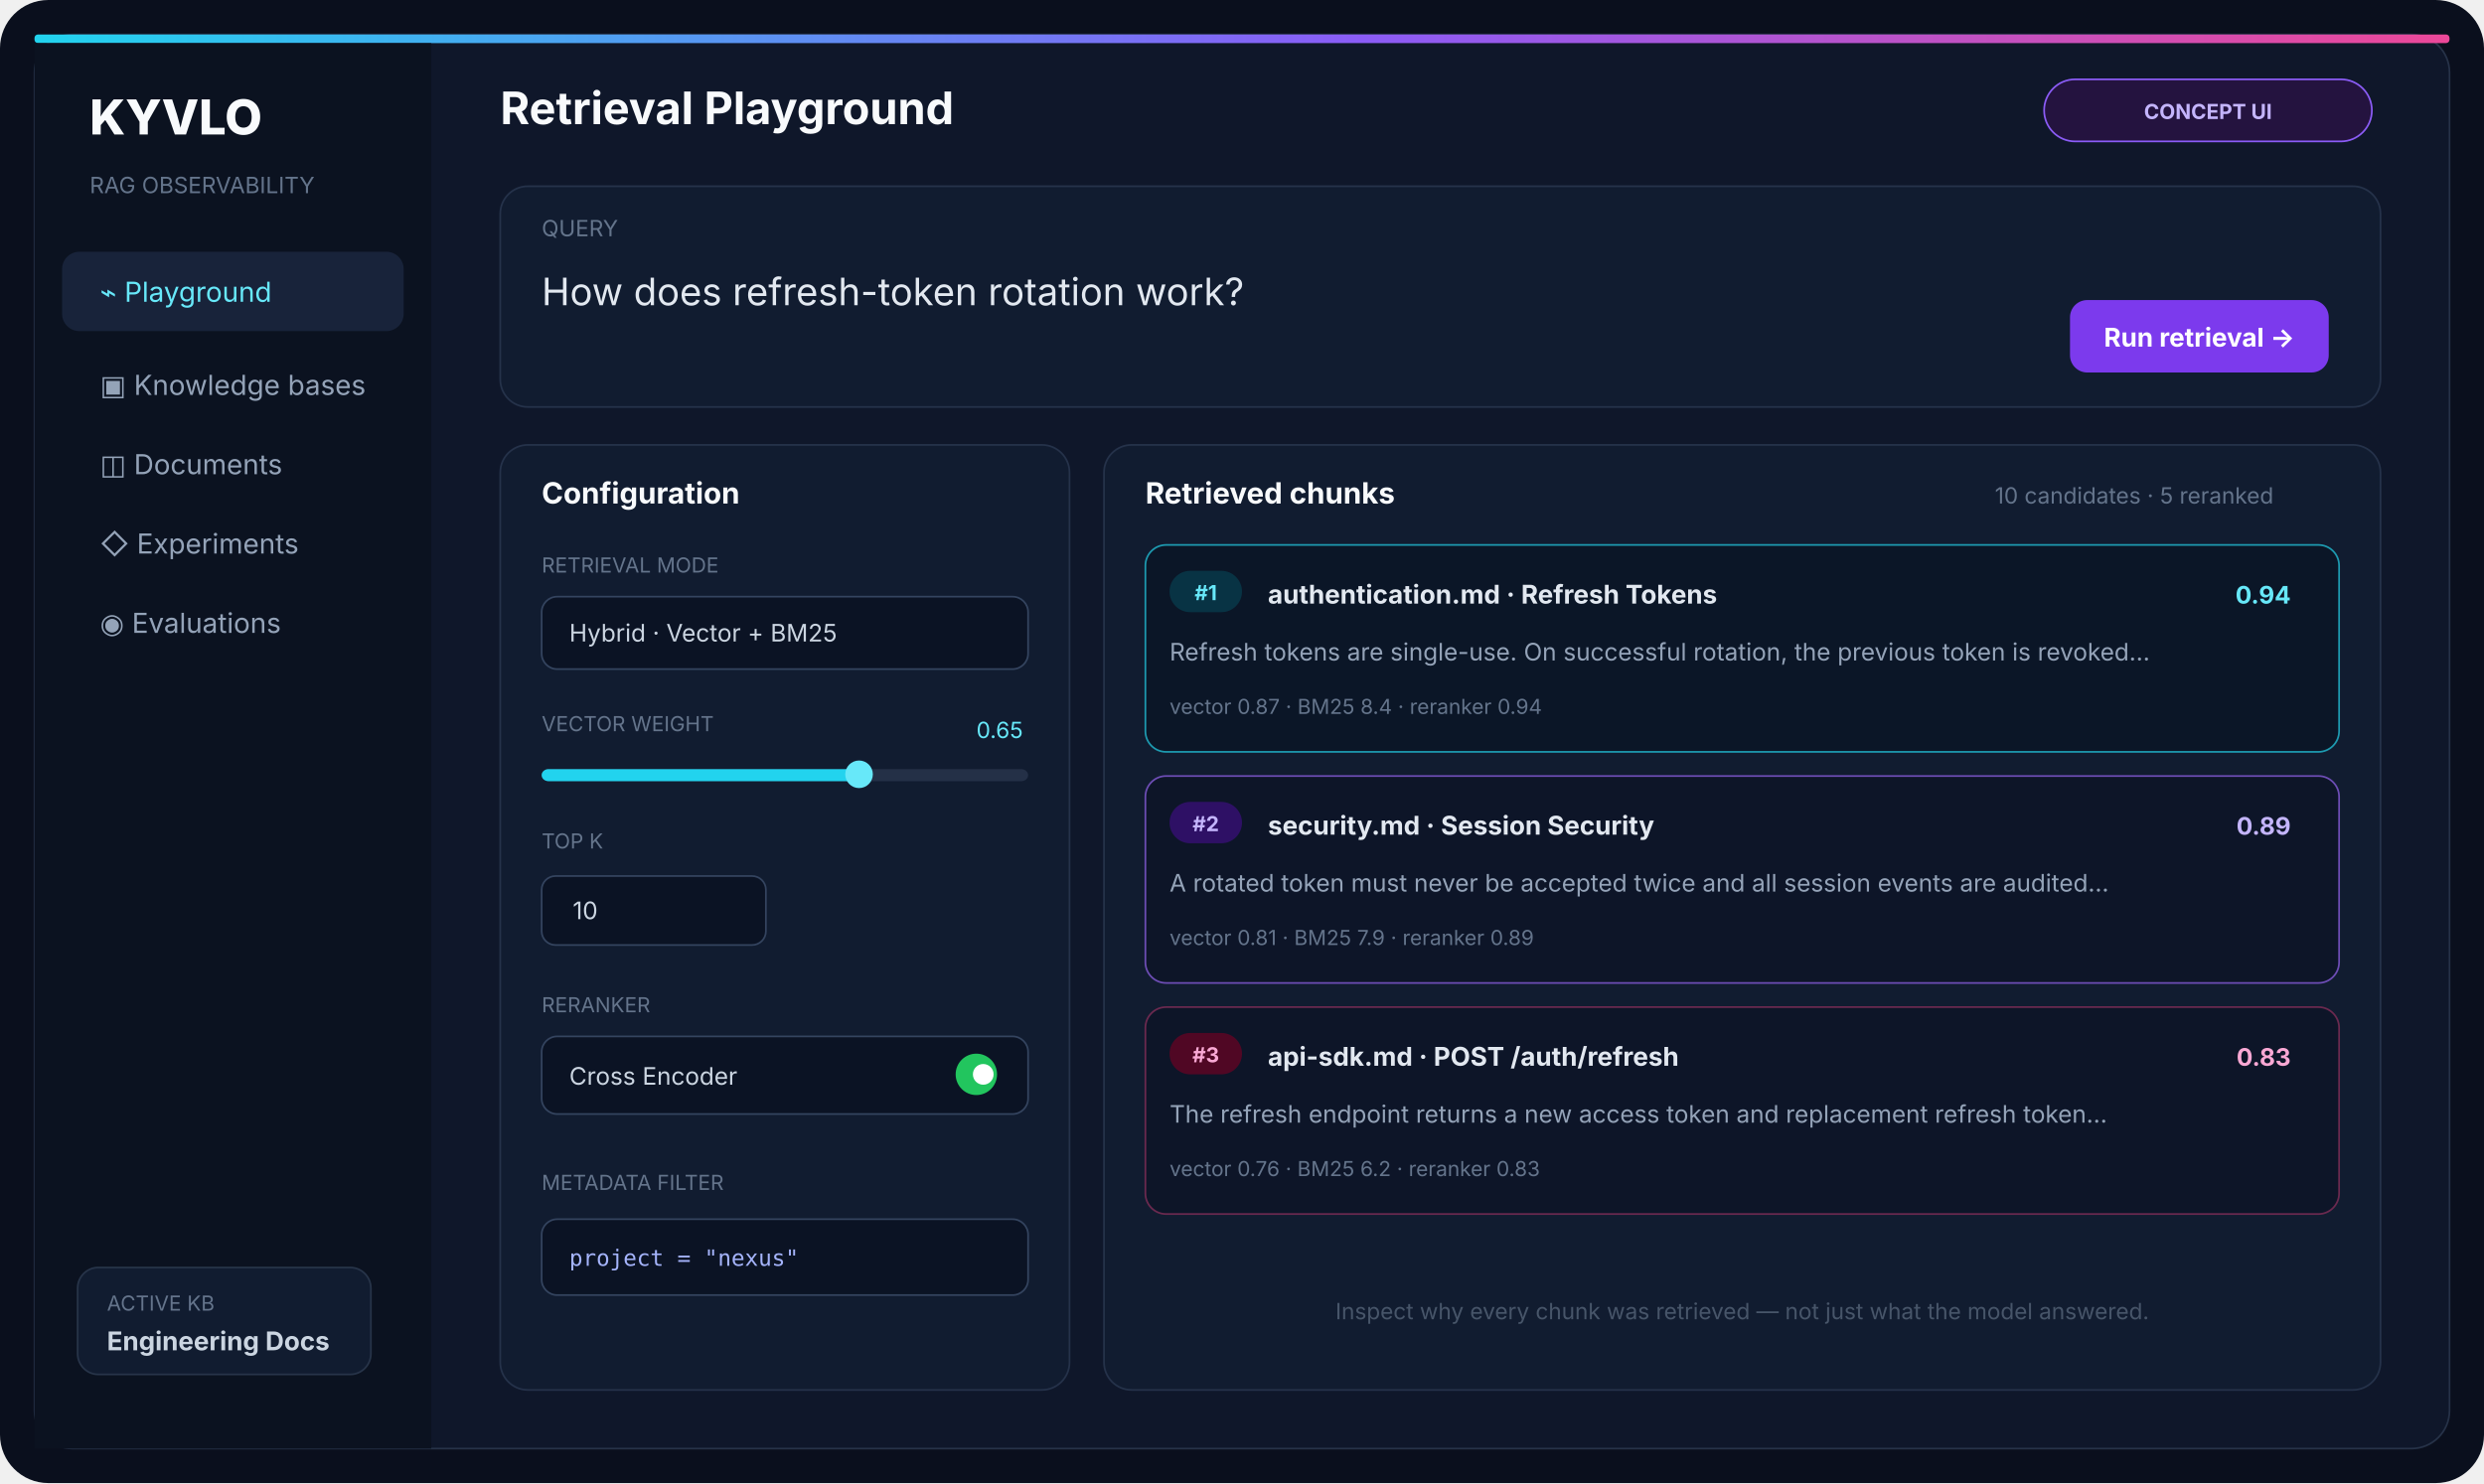
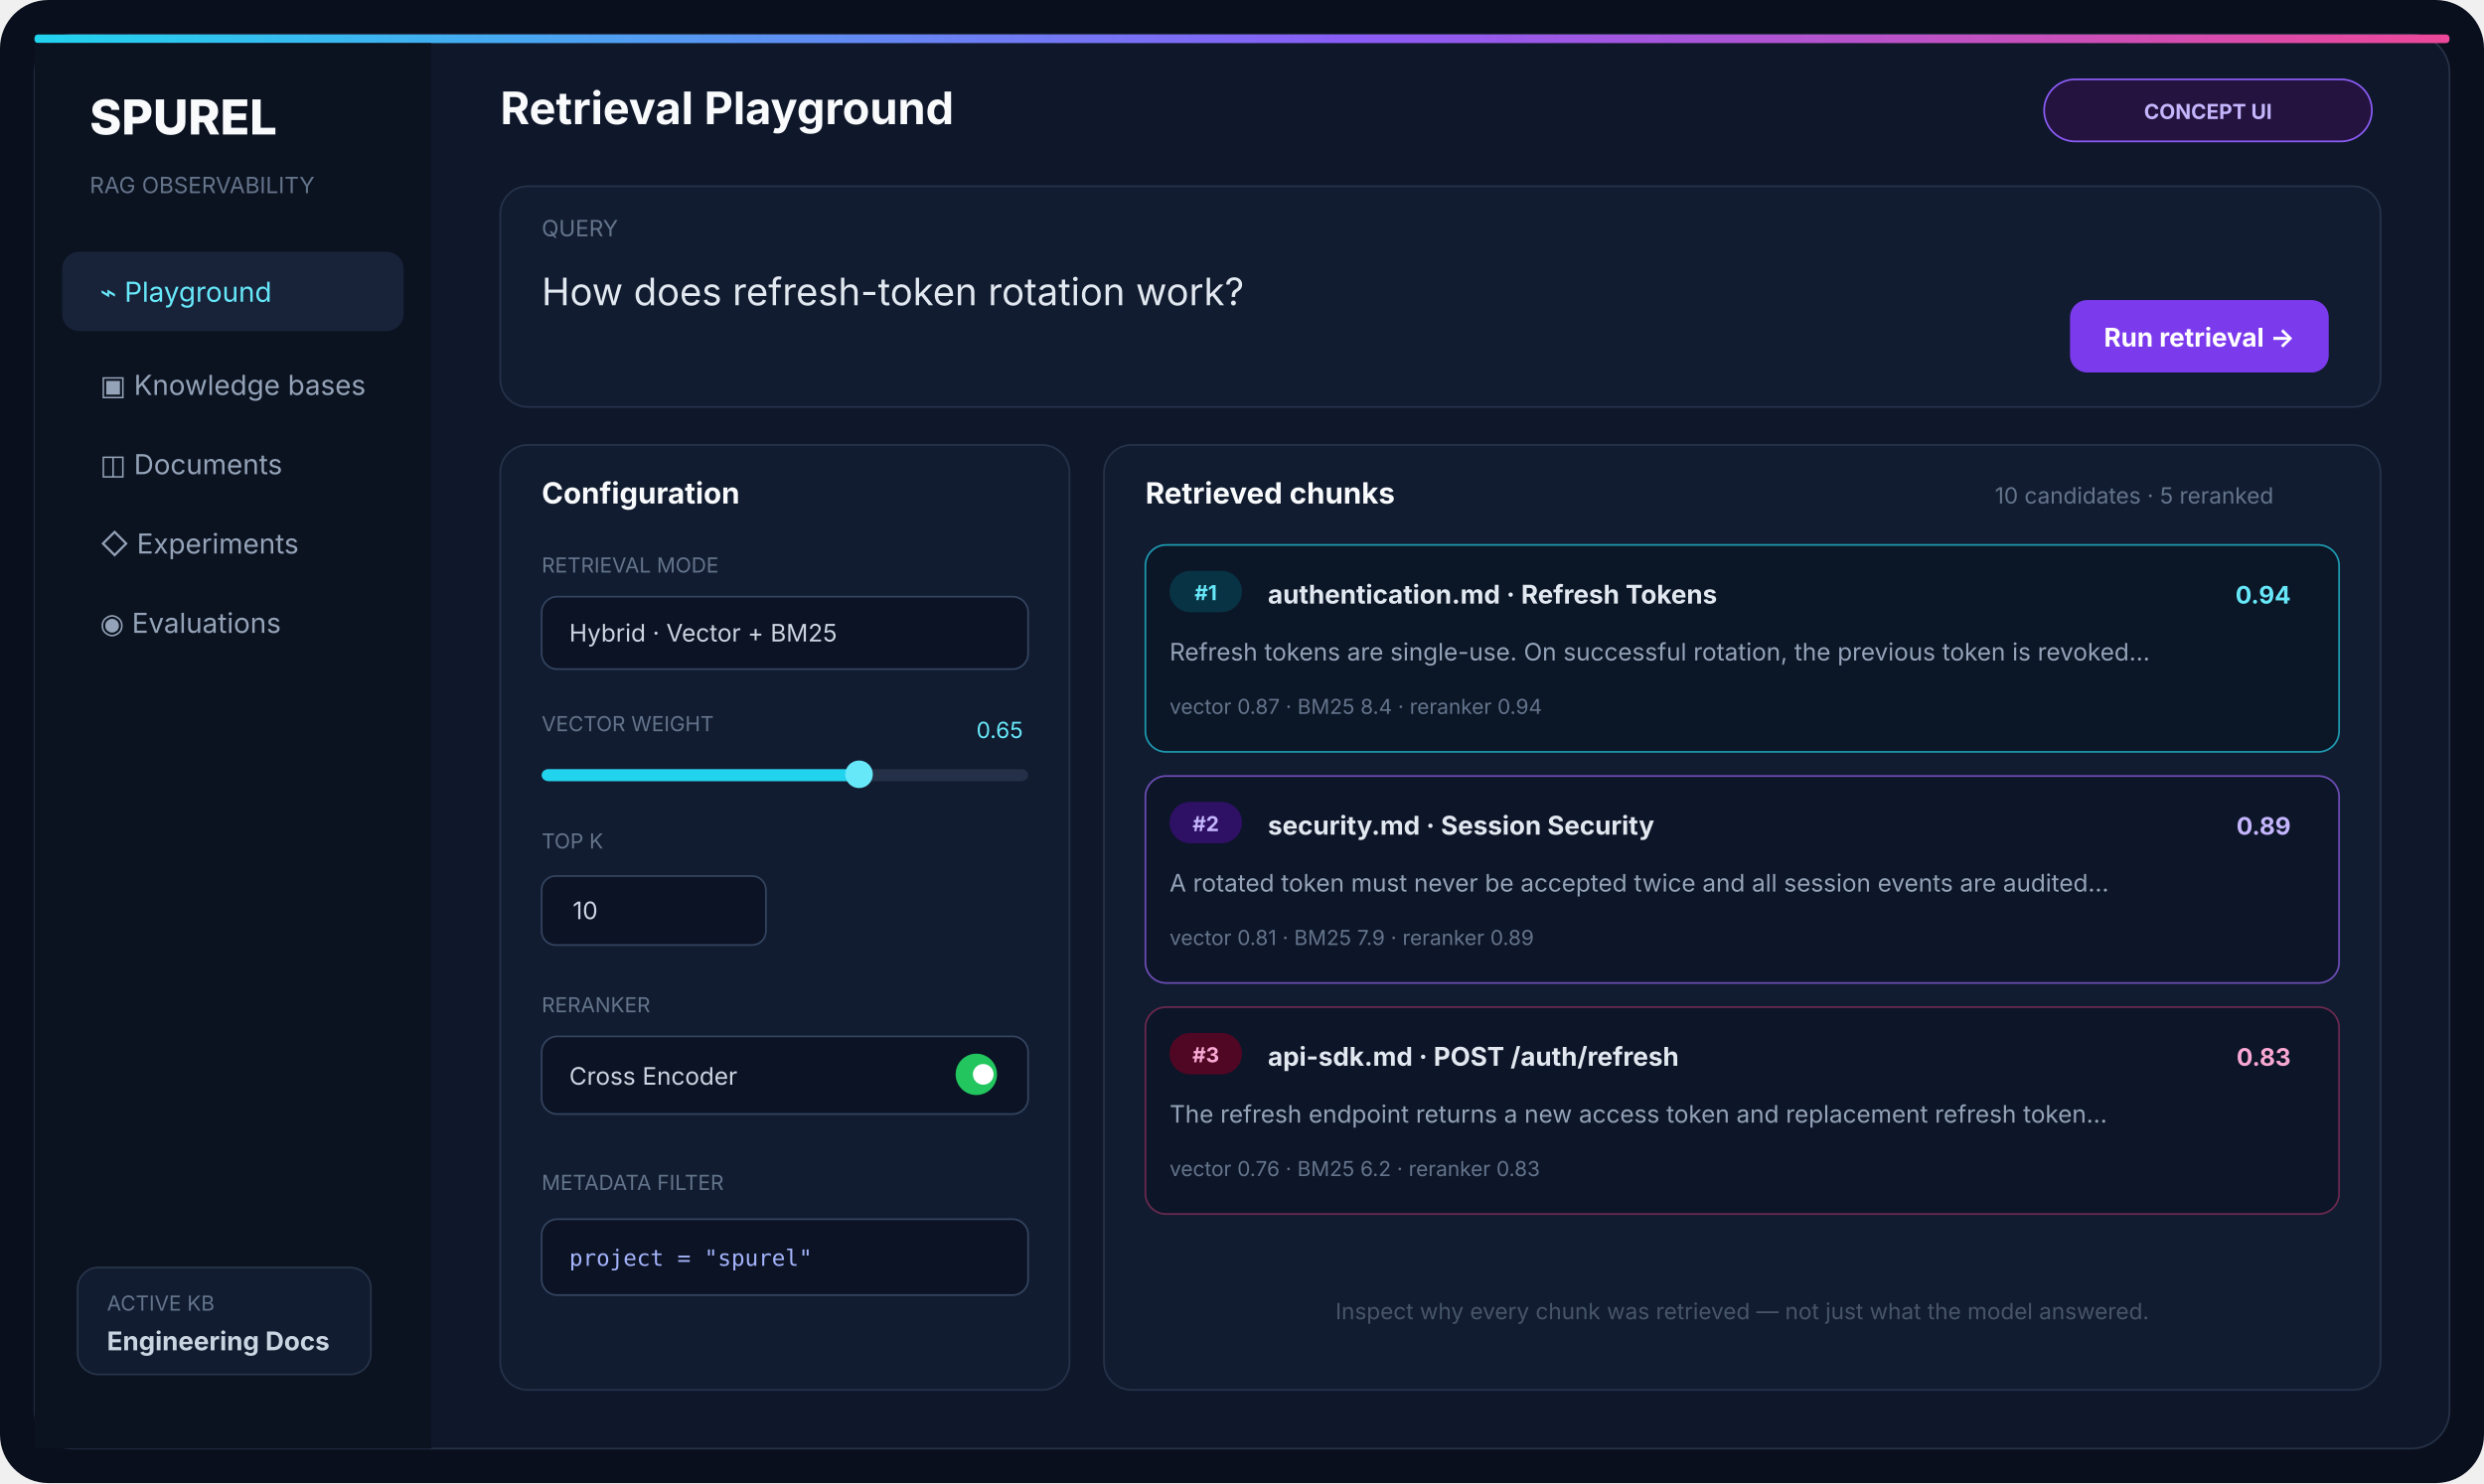
- <svg xmlns="http://www.w3.org/2000/svg" width="1440" height="860" viewBox="0 0 1440 860" role="img" aria-label="Kyvlo retrieval debugger concept UI">
+ <svg xmlns="http://www.w3.org/2000/svg" width="1440" height="860" viewBox="0 0 1440 860" role="img" aria-label="Spurel retrieval debugger concept UI">
  <defs>
    <linearGradient id="top" x1="0" y1="0" x2="1" y2="0">
      <stop offset="0" stop-color="#22d3ee" />
      <stop offset=".55" stop-color="#8b5cf6" />
      <stop offset="1" stop-color="#ec4899" />
    </linearGradient>
  </defs>
  <rect width="1440" height="860" rx="28" fill="#0a0f1d" />
  <rect x="20" y="20" width="1400" height="820" rx="22" fill="#0f172a" stroke="#263248" />
  <rect x="20" y="20" width="1400" height="5" rx="2" fill="url(#top)" />
  <rect x="20" y="25" width="230" height="815" fill="#0b1220" />
-   <text x="52" y="78" font-family="Inter,Arial" font-weight="800" font-size="28" fill="#f8fafc">KYVLO</text>
+   <text x="52" y="78" font-family="Inter,Arial" font-weight="800" font-size="28" fill="#f8fafc">SPUREL</text>
  <text x="52" y="112" font-family="Inter,Arial" font-size="13" fill="#64748b">RAG OBSERVABILITY</text>
  <g font-family="Inter,Arial" font-size="16">
    <rect x="36" y="146" width="198" height="46" rx="10" fill="#18233a" />
    <text x="58" y="175" fill="#67e8f9">⌁  Playground</text>
    <text x="58" y="229" fill="#94a3b8">▣  Knowledge bases</text>
    <text x="58" y="275" fill="#94a3b8">◫  Documents</text>
    <text x="58" y="321" fill="#94a3b8">◇  Experiments</text>
    <text x="58" y="367" fill="#94a3b8">◉  Evaluations</text>
  </g>
  <rect x="45" y="735" width="170" height="62" rx="12" fill="#111c30" stroke="#273449" />
  <text x="62" y="760" font-family="Inter,Arial" font-size="12" fill="#64748b">ACTIVE KB</text>
  <text x="62" y="783" font-family="Inter,Arial" font-weight="700" font-size="15" fill="#cbd5e1">Engineering Docs</text>
  <text x="290" y="72" font-family="Inter,Arial" font-weight="700" font-size="26" fill="#f8fafc">Retrieval Playground</text>
  <rect x="1185" y="46" width="190" height="36" rx="18" fill="#24133f" stroke="#8b5cf6" />
  <text x="1280" y="69" text-anchor="middle" font-family="Inter,Arial" font-weight="700" font-size="12" fill="#c4b5fd">CONCEPT UI</text>
  <rect x="290" y="108" width="1090" height="128" rx="16" fill="#111c30" stroke="#25324a" />
  <text x="314" y="137" font-family="Inter,Arial" font-size="13" fill="#64748b">QUERY</text>
  <text x="314" y="177" font-family="Inter,Arial" font-size="22" fill="#e2e8f0">How does refresh-token rotation work?</text>
  <rect x="1200" y="174" width="150" height="42" rx="10" fill="#7c3aed" />
  <text x="1275" y="201" text-anchor="middle" font-family="Inter,Arial" font-weight="700" font-size="15" fill="#fff">Run retrieval →</text>
  <rect x="290" y="258" width="330" height="548" rx="16" fill="#111c30" stroke="#25324a" />
  <text x="314" y="292" font-family="Inter,Arial" font-weight="700" font-size="17" fill="#f8fafc">Configuration</text>
  <text x="314" y="332" font-family="Inter,Arial" font-size="12" fill="#64748b">RETRIEVAL MODE</text>
  <rect x="314" y="346" width="282" height="42" rx="9" fill="#0b1324" stroke="#34445f" />
  <text x="330" y="372" font-family="Inter,Arial" font-size="14" fill="#cbd5e1">Hybrid · Vector + BM25</text>
  <text x="314" y="424" font-family="Inter,Arial" font-size="12" fill="#64748b">VECTOR WEIGHT</text>
  <rect x="314" y="446" width="282" height="7" rx="4" fill="#243047" />
  <rect x="314" y="446" width="184" height="7" rx="4" fill="#22d3ee" />
  <circle cx="498" cy="449" r="8" fill="#67e8f9" />
  <text x="566" y="428" font-family="Inter,Arial" font-size="13" fill="#67e8f9">0.65</text>
  <text x="314" y="492" font-family="Inter,Arial" font-size="12" fill="#64748b">TOP K</text>
  <rect x="314" y="508" width="130" height="40" rx="8" fill="#0b1324" stroke="#34445f" />
  <text x="332" y="533" font-family="Inter,Arial" font-size="14" fill="#cbd5e1">10</text>
  <text x="314" y="587" font-family="Inter,Arial" font-size="12" fill="#64748b">RERANKER</text>
  <rect x="314" y="601" width="282" height="45" rx="9" fill="#0b1324" stroke="#34445f" />
  <text x="330" y="629" font-family="Inter,Arial" font-size="14" fill="#cbd5e1">Cross Encoder</text>
  <circle cx="566" cy="623" r="12" fill="#22c55e" />
  <circle cx="570" cy="623" r="6" fill="#fff" />
  <text x="314" y="690" font-family="Inter,Arial" font-size="12" fill="#64748b">METADATA FILTER</text>
  <rect x="314" y="707" width="282" height="44" rx="9" fill="#0b1324" stroke="#34445f" />
-   <text x="330" y="734" font-family="ui-monospace,monospace" font-size="13" fill="#a5b4fc">project = "nexus"</text>
+   <text x="330" y="734" font-family="ui-monospace,monospace" font-size="13" fill="#a5b4fc">project = "spurel"</text>
  <rect x="640" y="258" width="740" height="548" rx="16" fill="#111c30" stroke="#25324a" />
  <text x="664" y="292" font-family="Inter,Arial" font-weight="700" font-size="17" fill="#f8fafc">Retrieved chunks</text>
  <text x="1318" y="292" text-anchor="end" font-family="Inter,Arial" font-size="13" fill="#64748b">10 candidates · 5 reranked</text>
  <g font-family="Inter,Arial">
    <rect x="664" y="316" width="692" height="120" rx="12" fill="#0b1627" stroke="#1d9ab0" />
    <rect x="678" y="331" width="42" height="24" rx="12" fill="#083344" />
    <text x="699" y="348" text-anchor="middle" font-size="12" font-weight="700" fill="#67e8f9">#1</text>
    <text x="735" y="350" font-weight="700" font-size="15" fill="#e2e8f0">authentication.md · Refresh Tokens</text>
    <text x="1328" y="350" text-anchor="end" font-size="14" font-weight="700" fill="#67e8f9">0.94</text>
    <text x="678" y="383" font-size="14" fill="#94a3b8">Refresh tokens are single-use. On successful rotation, the previous token is revoked...</text>
    <text x="678" y="414" font-size="12" fill="#64748b">vector 0.87  ·  BM25 8.4  ·  reranker 0.94</text>
    <rect x="664" y="450" width="692" height="120" rx="12" fill="#0d1528" stroke="#6d4db5" />
    <rect x="678" y="465" width="42" height="24" rx="12" fill="#2e1065" />
    <text x="699" y="482" text-anchor="middle" font-size="12" font-weight="700" fill="#c4b5fd">#2</text>
    <text x="735" y="484" font-weight="700" font-size="15" fill="#e2e8f0">security.md · Session Security</text>
    <text x="1328" y="484" text-anchor="end" font-size="14" font-weight="700" fill="#c4b5fd">0.89</text>
    <text x="678" y="517" font-size="14" fill="#94a3b8">A rotated token must never be accepted twice and all session events are audited...</text>
    <text x="678" y="548" font-size="12" fill="#64748b">vector 0.81  ·  BM25 7.9  ·  reranker 0.89</text>
    <rect x="664" y="584" width="692" height="120" rx="12" fill="#0d1528" stroke="#6b294f" />
    <rect x="678" y="599" width="42" height="24" rx="12" fill="#500724" />
    <text x="699" y="616" text-anchor="middle" font-size="12" font-weight="700" fill="#f9a8d4">#3</text>
    <text x="735" y="618" font-weight="700" font-size="15" fill="#e2e8f0">api-sdk.md · POST /auth/refresh</text>
    <text x="1328" y="618" text-anchor="end" font-size="14" font-weight="700" fill="#f9a8d4">0.83</text>
    <text x="678" y="651" font-size="14" fill="#94a3b8">The refresh endpoint returns a new access token and replacement refresh token...</text>
    <text x="678" y="682" font-size="12" fill="#64748b">vector 0.76  ·  BM25 6.2  ·  reranker 0.83</text>
  </g>
  <text x="1010" y="765" text-anchor="middle" font-family="Inter,Arial" font-size="13" fill="#475569">Inspect why every chunk was retrieved — not just what the model answered.</text>
</svg>
